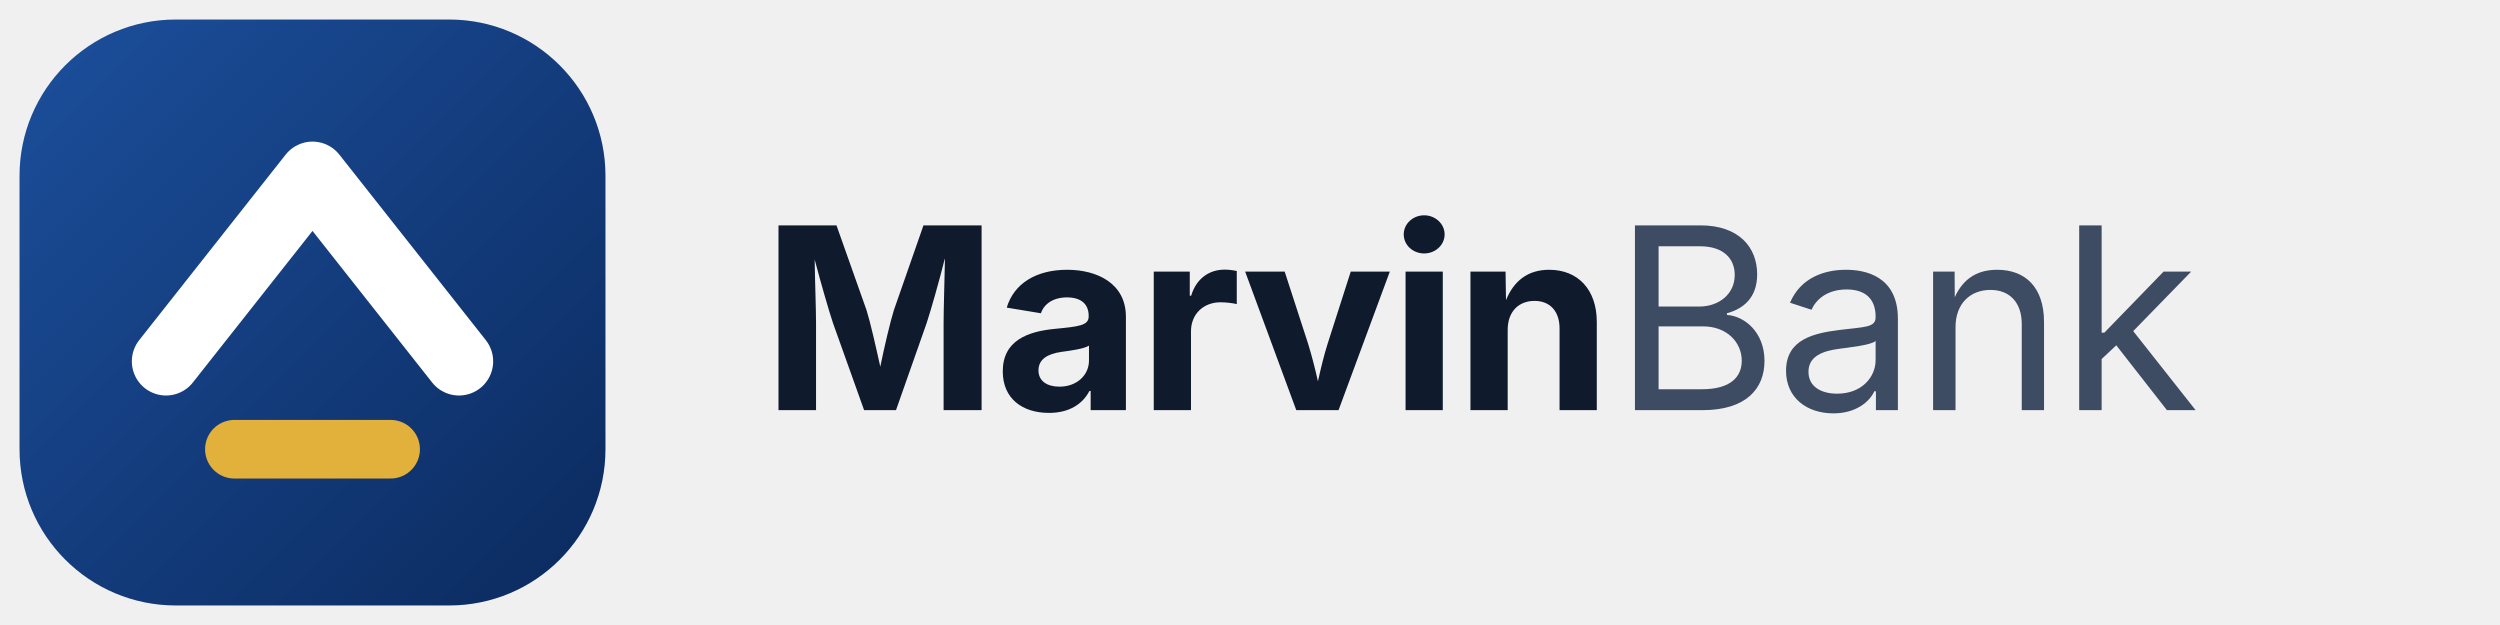
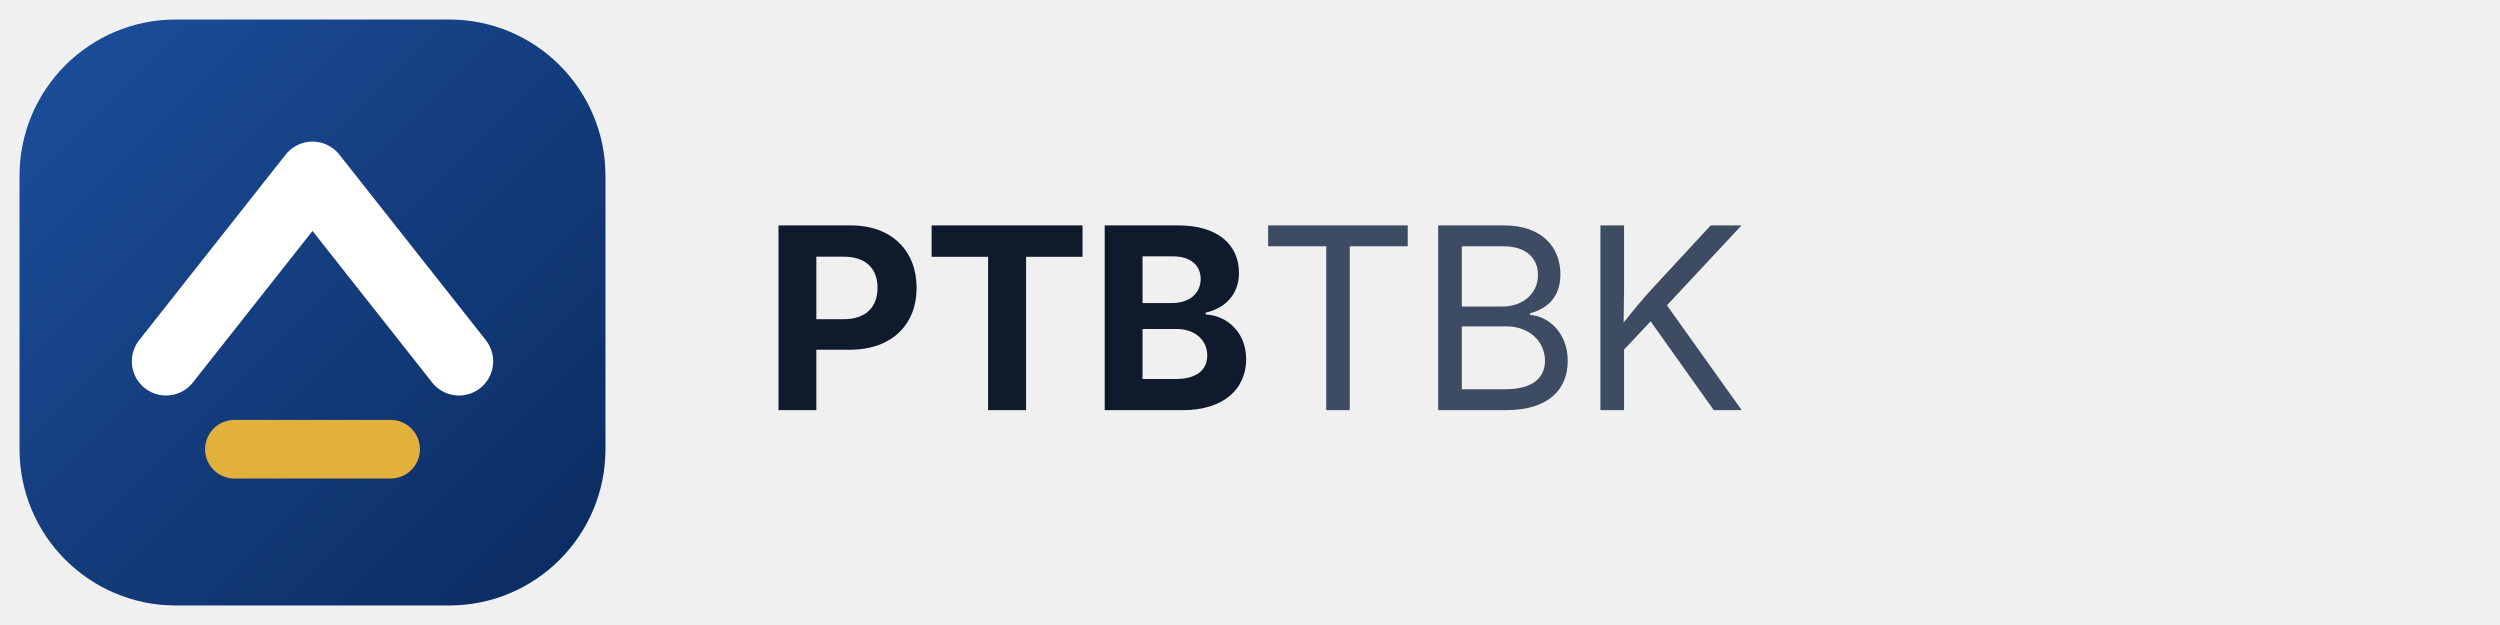
- <svg xmlns="http://www.w3.org/2000/svg" viewBox="0 0 256 64" fill="none" role="img" aria-label="Marvin Bank">
+ <svg xmlns="http://www.w3.org/2000/svg" viewBox="0 0 256 64" fill="none" role="img" aria-label="PTB TBK">
  <defs>
    <linearGradient id="tile" x1="0" y1="0" x2="1" y2="1">
      <stop offset="0" stop-color="#1c4f9c" />
      <stop offset="1" stop-color="#0b2a5e" />
    </linearGradient>
  </defs>
  <rect x="2" y="2" width="60" height="60" rx="16" fill="url(#tile)" />
  <path d="M 17 37 L 32 18 L 47 37" stroke="#ffffff" stroke-width="7" stroke-linecap="round" stroke-linejoin="round" />
  <path d="M 24 46 L 40 46" stroke="#e2b13c" stroke-width="6" stroke-linecap="round" />
-   <text x="78" y="42" font-family="Inter, system-ui, -apple-system, 'Segoe UI', Roboto, Helvetica, Arial, sans-serif" font-size="26" font-weight="700" letter-spacing="-0.4" fill="#0f1b2d">Marvin<tspan font-weight="400" fill="#3d4c63"> Bank</tspan>
+   <text x="78" y="42" font-family="Inter, system-ui, -apple-system, 'Segoe UI', Roboto, Helvetica, Arial, sans-serif" font-size="26" font-weight="700" letter-spacing="-0.4" fill="#0f1b2d">PTB<tspan font-weight="400" fill="#3d4c63"> TBK</tspan>
  </text>
</svg>
